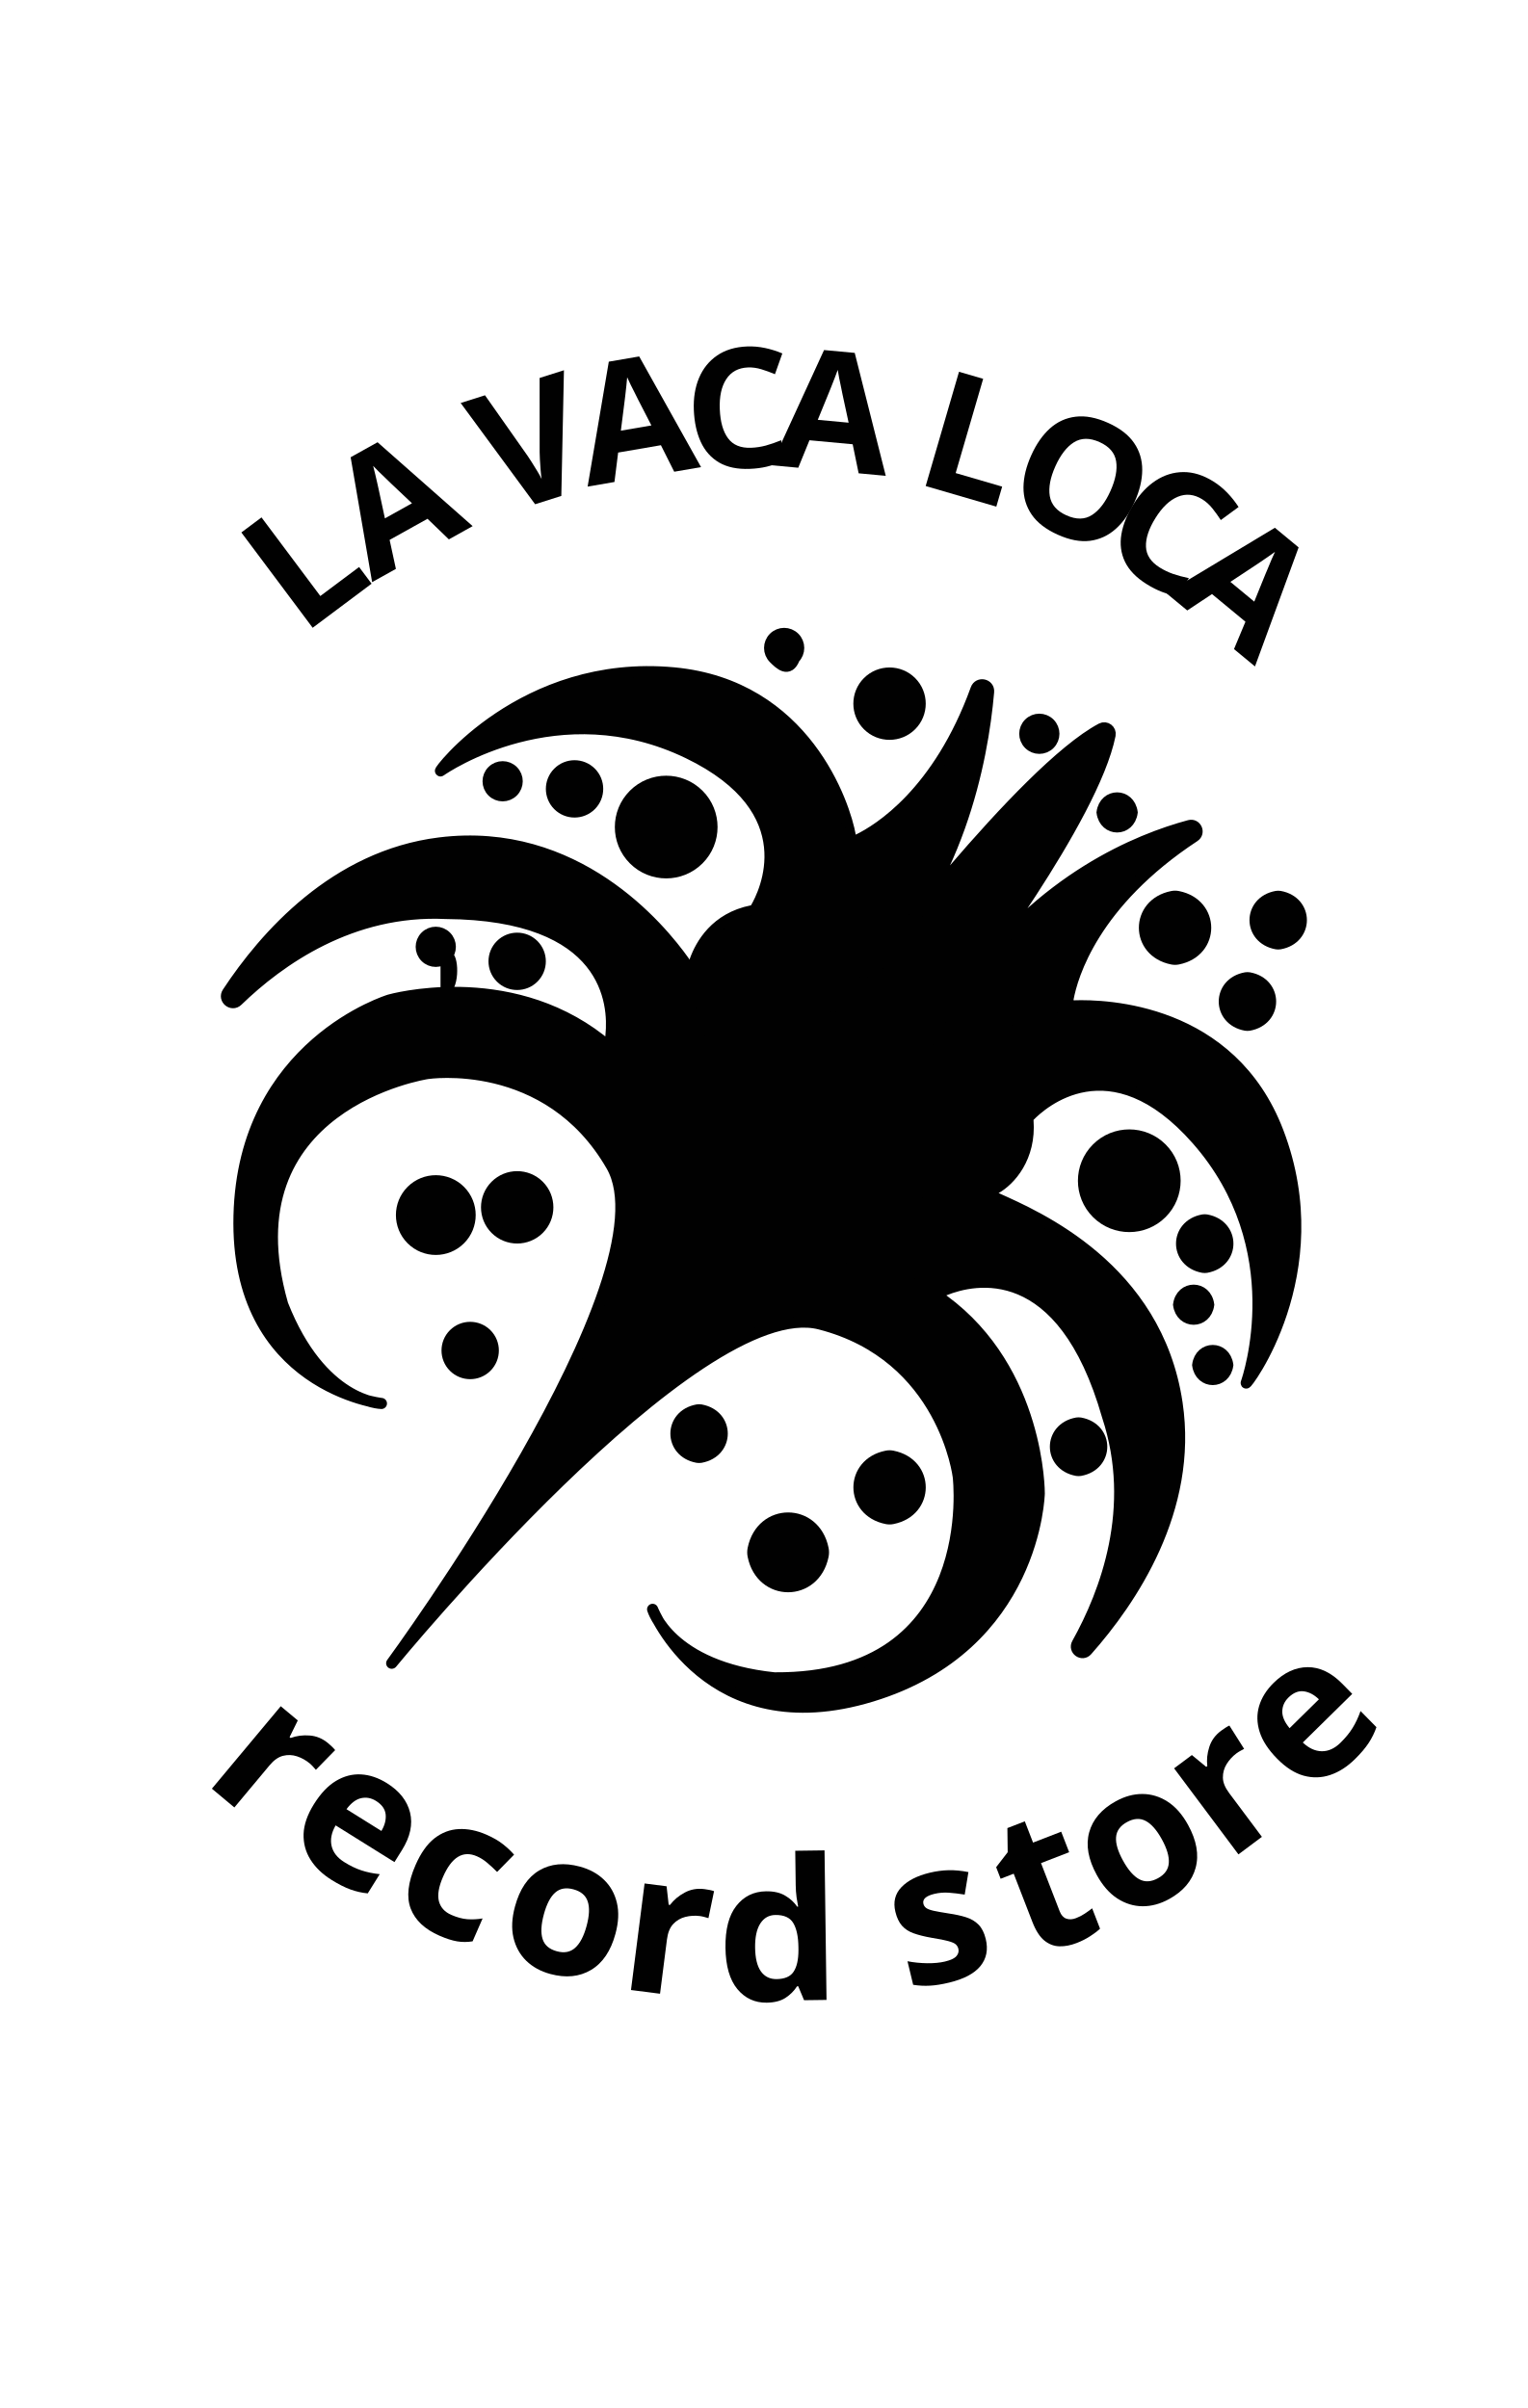
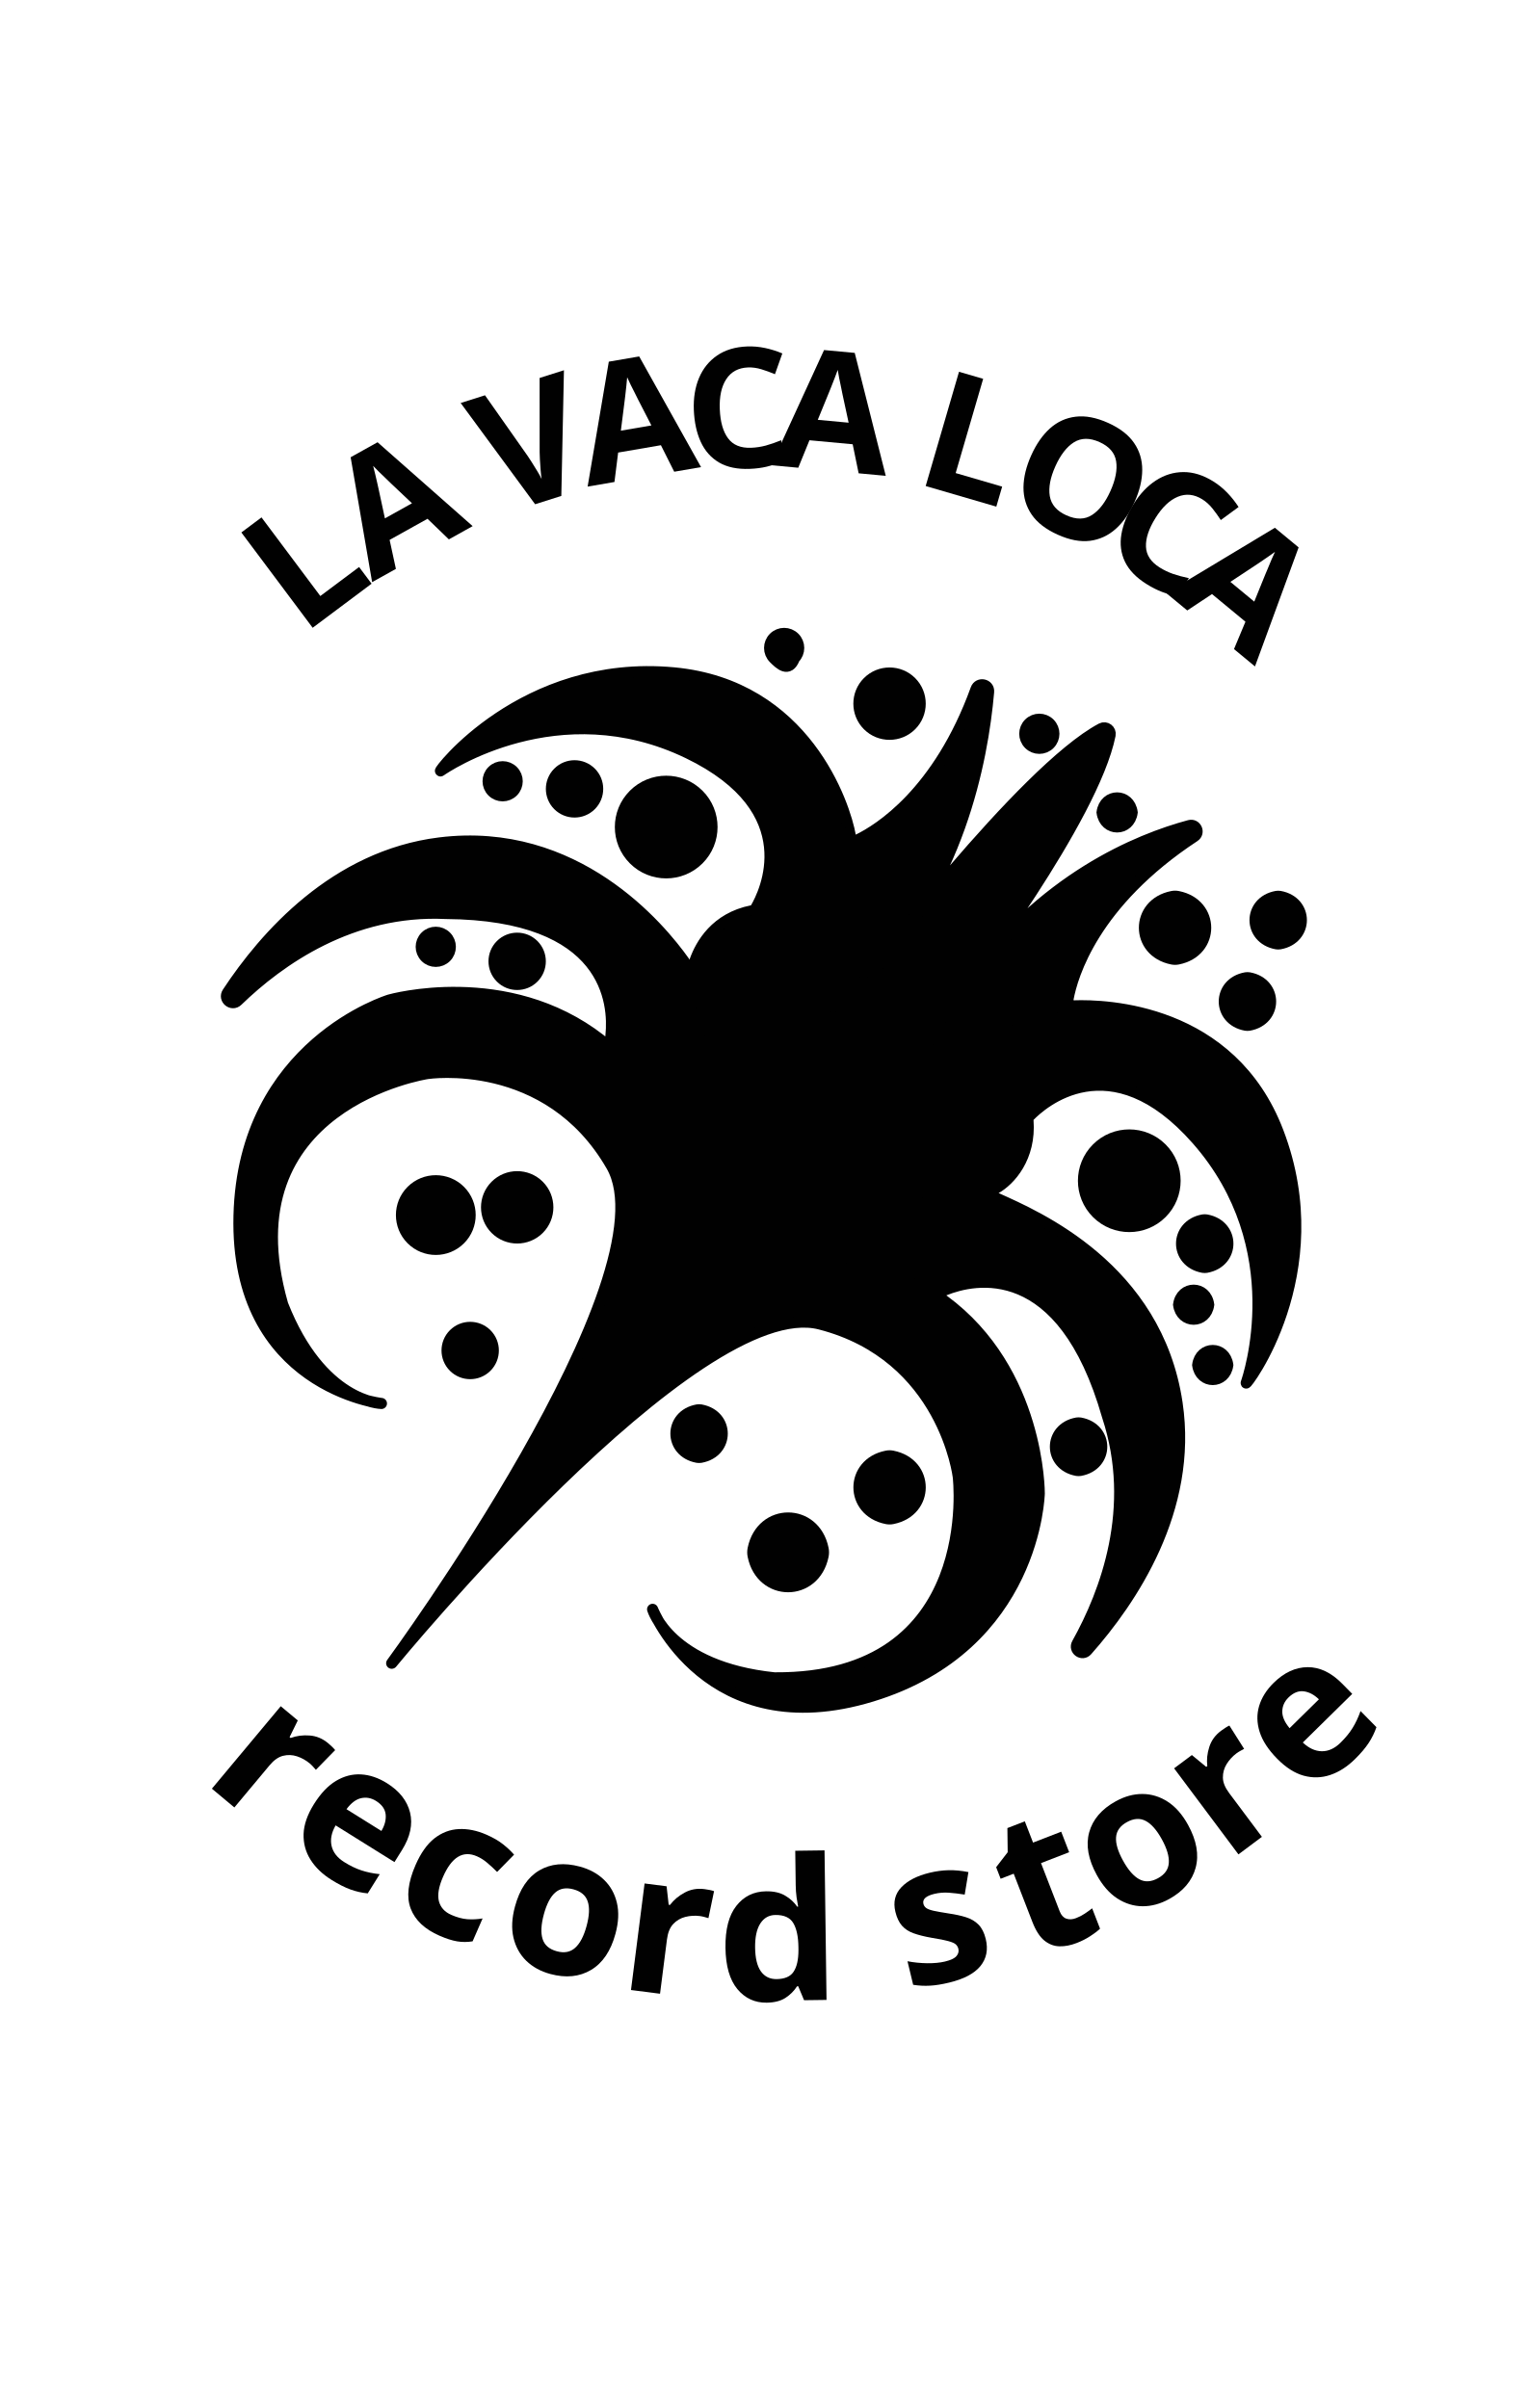
<svg xmlns="http://www.w3.org/2000/svg" id="Capa_2" data-name="Capa 2" viewBox="0 0 265.72 418.9">
  <defs>
    <style>
      .cls-1 {
        font-size: 29px;
      }

      .cls-1, .cls-2, .cls-3, .cls-4, .cls-5 {
        fill: #010101;
      }

      .cls-1, .cls-5 {
        font-family: Tektur-SemiBold, Tektur;
        font-variation-settings: 'wdth' 100, 'wght' 600;
        font-weight: 600;
      }

      .cls-2 {
        stroke-linejoin: round;
        stroke-width: 1.93px;
      }

      .cls-2, .cls-3 {
        stroke: #010101;
      }

      .cls-3 {
        stroke-miterlimit: 10;
        stroke-width: 1.93px;
      }

      .cls-5 {
        font-size: 34.23px;
      }
    </style>
  </defs>
  <g id="Fuegos">
    <g>
      <g>
        <text class="cls-1" transform="translate(52.29 110.77) rotate(-36.8)">
          <tspan x="0" y="0">L</tspan>
        </text>
        <text class="cls-1" transform="translate(64.72 101.27) rotate(-29.13)">
          <tspan x="0" y="0">A</tspan>
        </text>
        <text class="cls-1" transform="translate(80.5 92.75) rotate(-23.38)">
          <tspan x="0" y="0"> </tspan>
        </text>
        <text class="cls-1" transform="translate(86.38 89.84) rotate(-17.6)">
          <tspan x="0" y="0">V</tspan>
        </text>
        <text class="cls-1" transform="translate(102.2 84.65) rotate(-9.75)">
          <tspan x="0" y="0">A</tspan>
        </text>
        <text class="cls-1" transform="translate(119.39 81.7) rotate(-2.25)">
          <tspan x="0" y="0">C</tspan>
        </text>
        <text class="cls-1" transform="translate(134.12 80.93) rotate(5.29)">
          <tspan x="0" y="0">A</tspan>
        </text>
        <text class="cls-1" transform="translate(151.97 82.82) rotate(10.99)">
          <tspan x="0" y="0"> </tspan>
        </text>
        <text class="cls-1" transform="translate(158.49 83.82) rotate(16.26)">
          <tspan x="0" y="0">L</tspan>
        </text>
        <text class="cls-1" transform="translate(173.55 88.01) rotate(24.19)">
          <tspan x="0" y="0">O</tspan>
        </text>
        <text class="cls-1" transform="translate(190.26 95.55) rotate(31.95)">
          <tspan x="0" y="0">C</tspan>
        </text>
        <text class="cls-1" transform="translate(202.84 103.18) rotate(39.58)">
          <tspan x="0" y="0">A</tspan>
        </text>
        <text class="cls-5" transform="translate(34.8 309.45) rotate(39.86)">
          <tspan x="0" y="0">r</tspan>
        </text>
        <text class="cls-5" transform="translate(48.41 320.85) rotate(31.97)">
          <tspan x="0" y="0">e</tspan>
        </text>
        <text class="cls-5" transform="translate(67.15 332.31) rotate(23.58)">
          <tspan x="0" y="0">c</tspan>
        </text>
        <text class="cls-5" transform="translate(85.62 340.31) rotate(15.15)">
          <tspan x="0" y="0">o</tspan>
        </text>
        <text class="cls-5" transform="translate(107.09 345.85) rotate(7.27)">
          <tspan x="0" y="0">r</tspan>
        </text>
        <text class="cls-5" transform="translate(124.75 348.16) rotate(-.76)">
          <tspan x="0" y="0">d</tspan>
        </text>
        <text class="cls-5" transform="translate(147.29 347.43) rotate(-7.25)">
          <tspan x="0" y="0"> </tspan>
        </text>
        <text class="cls-5" transform="translate(157.46 346.38) rotate(-13.55)">
          <tspan x="0" y="0">s</tspan>
        </text>
        <text class="cls-5" transform="translate(178.67 340.97) rotate(-21.18)">
          <tspan x="0" y="0">t</tspan>
        </text>
        <text class="cls-5" transform="translate(193.93 335.15) rotate(-28.85)">
          <tspan x="0" y="0">o</tspan>
        </text>
        <text class="cls-5" transform="translate(213.25 324.19) rotate(-36.78)">
          <tspan x="0" y="0">r</tspan>
        </text>
        <text class="cls-5" transform="translate(227.47 313.59) rotate(-44.53)">
          <tspan x="0" y="0">e</tspan>
        </text>
      </g>
      <g>
        <g>
          <g>
            <path class="cls-2" d="M68.15,289.33s52.89-64.54,74.46-59c21.57,5.54,24.05,26.57,24.05,26.57,0,0,4.28,35.21-31.86,34.98-.04,0-.09,0-.14,0-18.25-1.91-21.16-11.92-21.16-11.92,0,0,9.56,23.83,38.13,15.11,28.57-8.72,29.12-35.28,29.12-35.28,0,0,.12-21.29-16.63-33.59-.39-.29-1.66-.97-1.66-.97,0,0,1.58-.7,1.87-.82,5.05-2.03,20.43-5.56,28.29,21.97,5.25,15.93-.33,30.68-5.27,39.53-.62,1.1.86,2.17,1.7,1.22,7.75-8.74,18.42-24.52,15.67-43.02-3.51-23.65-24.59-32.58-31.25-35.6-.64-.29-2.52-1-2.52-1,0,0,1.57-.42,2.16-.74,2.58-1.43,6.17-5.43,5.68-11.85-.02-.29.07-.57.27-.77,2.05-2.12,14.04-13.02,29.1,4.1,16.57,18.83,8.91,41.42,8.58,42.32-.33.9,14.97-18.96,5.56-43.63-8.2-21.53-30.04-22.15-35.48-21.96-.66.02-1.18-.57-1.06-1.23.74-4.02,4.41-16.69,21.96-28.24,1-.66.31-2.21-.85-1.9-8.82,2.37-25.74,9.18-38.99,28.07,0,0,22.27-29.26,25.19-43.82.17-.85-.73-1.53-1.5-1.13-13.68,7.27-41.14,43.64-41.14,43.64,16.25-15.98,20.46-37.97,21.51-50.02.12-1.32-1.74-1.72-2.19-.47-6.53,18.03-16.93,24.44-20.45,26.16-.32.15-1.25.7-1.25.7,0,0-.01-.5-.16-1.34-.93-5.35-7.78-26.21-30.72-28.35-26.29-2.45-41.32,17.6-40.54,17.05.78-.56,20.49-13.99,43.07-3.07,20.53,9.93,13.24,24.39,11.75,26.94-.15.25-.39.41-.67.47-6.31,1.25-8.89,5.86-9.89,8.64-.14.39-.6,2.97-.6,2.97,0,0-1-2.36-1.25-2.72-4.22-5.96-18.88-23.64-42.6-20.69-18.19,2.26-30.41,16.24-36.86,26.03-.75,1.13.76,2.37,1.73,1.43,7.28-7.06,19.81-15.96,36.19-15.19,28.33.2,29.33,15.63,28.76,21.2-.03.29-.2,2.25-.2,2.25,0,0-1.14-1.13-1.61-1.49-16.32-12.7-36.69-6.92-36.69-6.92,0,0-25.44,7.65-26.19,37.51-.75,29.86,24.77,32.69,24.77,32.69,0,0-10.42-.12-17.16-17.19-.01-.04-.03-.09-.04-.13-9.9-34.76,25.17-40.07,25.17-40.07,0,0,20.93-3.24,32.04,16.05,11.12,19.3-38.23,86.53-38.23,86.53Z" />
            <path class="cls-4" d="M99.73,177.86c6.66,2.48,12.86,8.74,13.02,16.16-.68-1.69-1.35-3.29-2.26-4.77-2.75-4.51-6.69-8.04-10.76-11.39h0Z" />
            <path class="cls-4" d="M168.56,230.04c-6.15-3.6-15.29-10.68-22.58-9.89,7.36-3.03,17.85,4.57,22.58,9.89h0Z" />
            <path class="cls-4" d="M178.12,210.59c-6.38-3.05-13.81-3.55-20.58-1.53.8-.41,1.61-.83,2.45-1.18,2.55-1.01,5.35-1.56,8.11-1.49,3.67.13,7.33,1.76,10.02,4.21h0Z" />
            <path class="cls-4" d="M115.23,162.54c5.87,4.34,8.61,12.52,7.02,19.59-.71-7.06-2.9-13.77-7.02-19.59h0Z" />
            <path class="cls-4" d="M146.06,141.08c5.01,4.85,2.38,12.38-1.96,16.71,1.42-2.58,2.64-5.34,2.93-8.25.31-2.84.43-5.81-.97-8.45h0Z" />
            <path class="cls-4" d="M193.21,175.21c-7.63.11-14.98,1.88-21.89,5.08,5.77-5.16,14.43-7.22,21.89-5.08h0Z" />
            <path class="cls-4" d="M178.4,199.46c-.23-3.58.06-7.85-3.32-10.09,4.83.2,5.56,6.79,3.32,10.09h0Z" />
            <path class="cls-4" d="M138.78,162c-2.9-2.95-6.4-3.5-10.23-2.22-1.92.67-1.92.62-.35-.7,3.59-2.76,9.26-1.7,10.58,2.92h0Z" />
          </g>
          <g>
            <g>
              <path class="cls-3" d="M154.21,253.31c-6.43,1.28-6.43,9.59,0,10.87.33.07.68.07,1.01,0,6.43-1.28,6.43-9.59,0-10.87-.33-.07-.68-.07-1.01,0Z" />
              <path class="cls-3" d="M203.86,155.96c-6.43,1.28-6.43,9.59,0,10.87.33.07.68.07,1.01,0,6.43-1.28,6.43-9.59,0-10.87-.33-.07-.68-.07-1.01,0Z" />
              <path class="cls-3" d="M187.3,247.55c-4.99.91-4.99,7.34,0,8.25.18.03.38.03.57,0,4.99-.91,4.99-7.34,0-8.25-.18-.03-.38-.03-.57,0Z" />
              <path class="cls-3" d="M209.24,212.22c-4.99.91-4.99,7.34,0,8.25.18.03.38.03.57,0,4.99-.91,4.99-7.34,0-8.25-.18-.03-.38-.03-.57,0Z" />
              <path class="cls-3" d="M216.67,170.1c-4.99.91-4.99,7.34,0,8.25.18.03.38.03.57,0,4.99-.91,4.99-7.34,0-8.25-.18-.03-.38-.03-.57,0Z" />
              <path class="cls-3" d="M222.02,155.94c-4.99.91-4.99,7.34,0,8.25.18.03.38.03.57,0,4.99-.91,4.99-7.34,0-8.25-.18-.03-.38-.03-.57,0Z" />
              <path class="cls-3" d="M121.3,245.27c-4.99.91-4.99,7.34,0,8.25.18.03.38.03.57,0,4.99-.91,4.99-7.34,0-8.25-.18-.03-.38-.03-.57,0Z" />
              <path class="cls-3" d="M190.77,199.77c3.11-3.11,8.16-3.11,11.27,0,3.11,3.11,3.11,8.16,0,11.27-3.11,3.11-8.16,3.11-11.27,0-3.11-3.11-3.11-8.16,0-11.27Z" />
              <path class="cls-3" d="M204.98,226.97c.46-3.37,4.78-3.37,5.24,0-.46,3.37-4.78,3.37-5.24,0h0Z" />
              <path class="cls-3" d="M191.67,141.33c.46-3.37,4.78-3.37,5.24,0h0c-.46,3.37-4.78,3.37-5.24,0h0Z" />
              <path class="cls-3" d="M208.3,237.46c.46-3.37,4.78-3.37,5.24,0h0c-.46,3.37-4.78,3.37-5.24,0Z" />
              <path class="cls-3" d="M143.16,270.65c-1.46,7.17-10.73,7.17-12.18,0-.08-.39-.08-.8,0-1.2,1.46-7.17,10.73-7.17,12.18,0,.08.39.08.8,0,1.2Z" />
            </g>
            <g>
              <path class="cls-3" d="M93.72,213.8c-2.08,2.08-5.46,2.08-7.54,0-2.08-2.08-2.08-5.46,0-7.54,2.08-2.08,5.46-2.08,7.54,0s2.08,5.46,0,7.54Z" />
              <path class="cls-3" d="M158.48,126.18c-2.08,2.08-5.46,2.08-7.54,0-2.08-2.08-2.08-5.46,0-7.54,2.08-2.08,5.46-2.08,7.54,0s2.08,5.46,0,7.54Z" />
              <path class="cls-3" d="M92.79,170.08c-1.57,1.57-4.12,1.57-5.69,0s-1.57-4.12,0-5.69c1.57-1.57,4.12-1.57,5.69,0,1.57,1.57,1.57,4.12,0,5.69Z" />
              <path class="cls-3" d="M102.77,140.08c-1.57,1.57-4.12,1.57-5.69,0-1.57-1.57-1.57-4.12,0-5.69,1.57-1.57,4.12-1.57,5.69,0s1.57,4.12,0,5.69Z" />
              <path class="cls-3" d="M84.62,237.78c-1.57,1.57-4.12,1.57-5.69,0-1.57-1.57-1.57-4.12,0-5.69,1.57-1.57,4.12-1.57,5.69,0,1.57,1.57,1.57,4.12,0,5.69Z" />
              <path class="cls-3" d="M121.5,149.51c3.11-3.11,3.11-8.16,0-11.27-3.11-3.11-8.16-3.11-11.27,0-3.11,3.11-3.11,8.16,0,11.27,3.11,3.11,8.16,3.11,11.27,0Z" />
              <path class="cls-3" d="M89.21,137.7c.99-.99.99-2.59,0-3.58-.99-.99-2.59-.99-3.58,0-.99.99-.99,2.59,0,3.58.99.99,2.59.99,3.58,0Z" />
-               <path class="cls-3" d="M77.58,166.5c.99-.99.99-2.59,0-3.58-.99-.99-2.59-.99-3.58,0-.99.99-.99,2.59,0,3.58.99.99,2.59.99,3.58,0s1.57,4.12,0,5.69Z" />
+               <path class="cls-3" d="M77.58,166.5c.99-.99.99-2.59,0-3.58-.99-.99-2.59-.99-3.58,0-.99.99-.99,2.59,0,3.58s2.59.99,3.58,0Z" />
              <path class="cls-3" d="M182.55,129.44c.99-.99.99-2.59,0-3.58-.99-.99-2.59-.99-3.58,0-.99.99-.99,2.59,0,3.58.99.99,2.59.99,3.58,0Z" />
              <path class="cls-3" d="M138.17,114.51c.99-.99.99-2.59,0-3.58-.99-.99-2.59-.99-3.58,0-.99.99-.99,2.59,0,3.58s2.59,2.59,3.58,0Z" />
              <path class="cls-3" d="M71.57,207.15c-2.33,2.33-2.33,6.12,0,8.45,2.33,2.33,6.12,2.33,8.45,0,2.33-2.33,2.33-6.12,0-8.45-2.33-2.33-6.12-2.33-8.45,0Z" />
            </g>
          </g>
        </g>
        <path class="cls-4" d="M141.73,177.88c3.63-1.72,5.98-5.36,8.43-8.43,0,0,1.34,1.01,1.34,1.01-2.87,2.76-5.88,6.19-9.76,7.42h0Z" />
        <path class="cls-4" d="M160.66,185.23c1.48-4.97,3.82-9.74,6.64-14.09,0,0,1.24.98,1.24.98-3.23,3.99-5.9,8.37-7.88,13.1h0Z" />
      </g>
    </g>
  </g>
</svg>
